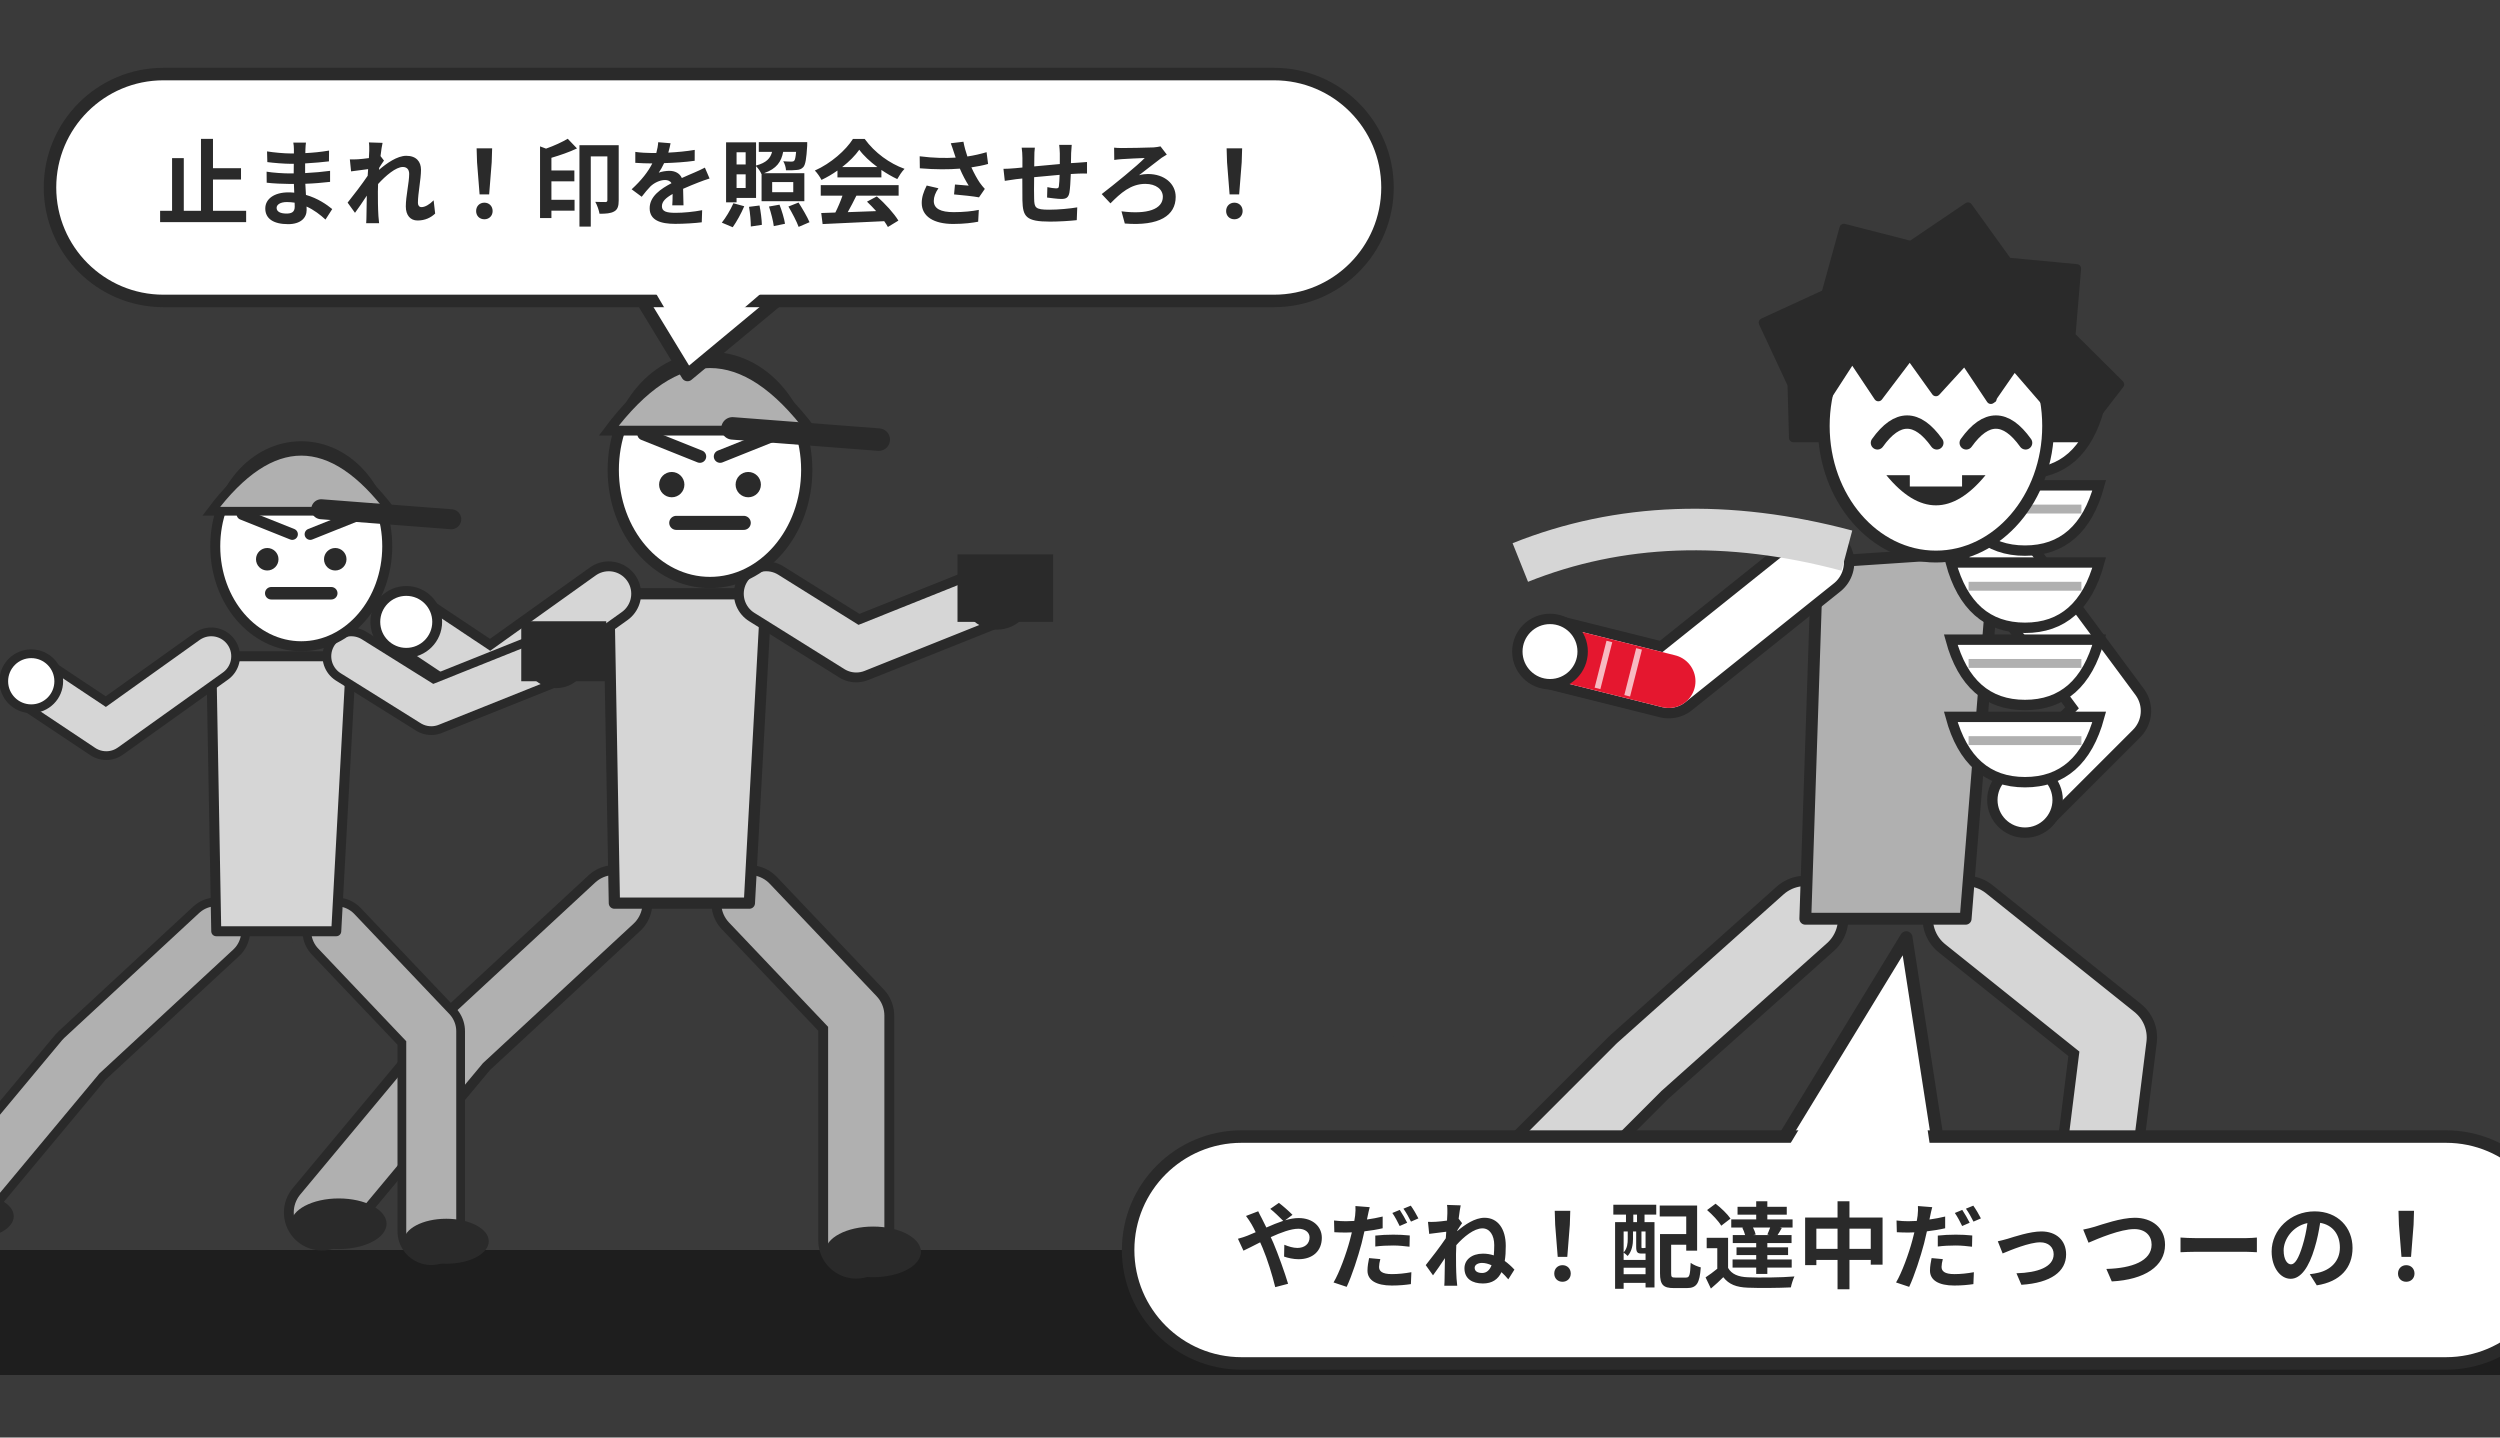
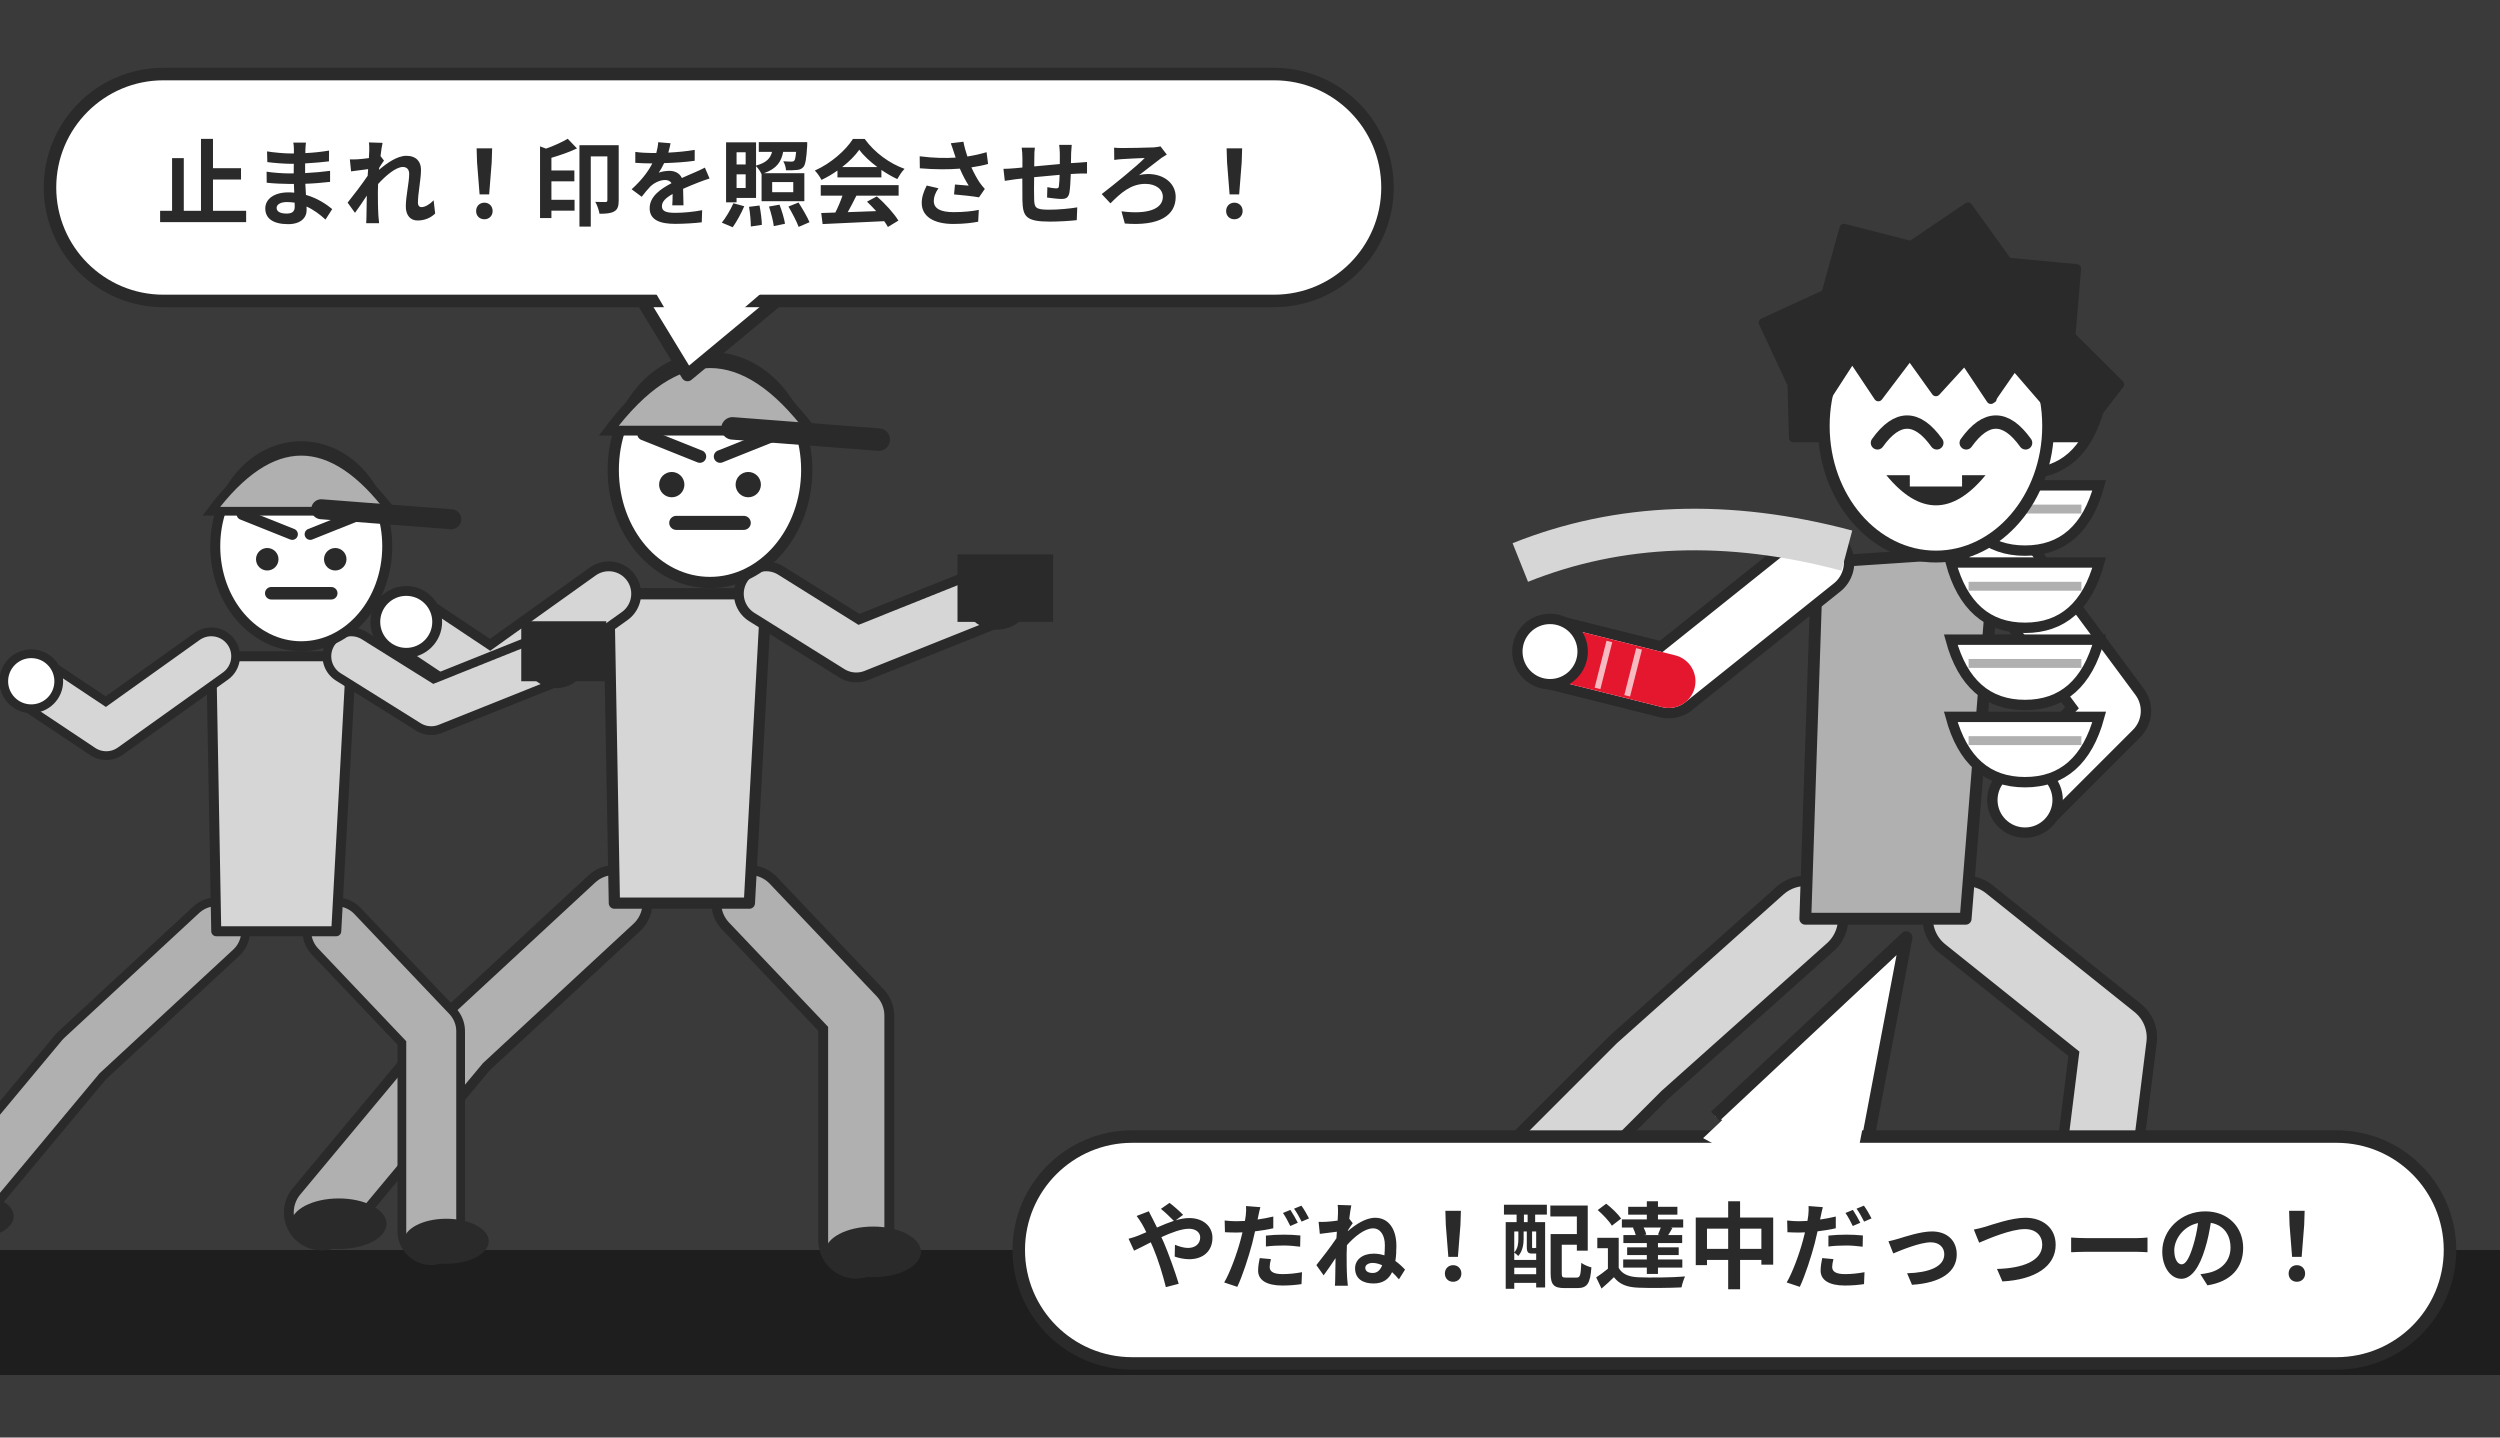
<svg xmlns="http://www.w3.org/2000/svg" viewBox="0 0 800 460">
  <rect width="800" height="460" fill="#3A3A3A" />
  <path d="M379.1,425.9 L481.8,425.9" stroke="#3A3A3A" stroke-width="5" stroke-linecap="round" />
  <path d="M334.2,147.2 L708.6,147.2" stroke="#3A3A3A" stroke-width="5" stroke-linecap="round" />
  <path d="M123.3,334.3 L445.6,334.3" stroke="#3A3A3A" stroke-width="5" stroke-linecap="round" />
  <path d="M232.5,314.2 L375.8,314.2" stroke="#3A3A3A" stroke-width="5" stroke-linecap="round" />
  <path d="M157.4,257.8 L526.6,257.8" stroke="#3A3A3A" stroke-width="5" stroke-linecap="round" />
  <path d="M379.8,438.3 L677.4,438.3" stroke="#3A3A3A" stroke-width="5" stroke-linecap="round" />
  <path d="M107.3,262.4 L201.7,262.4" stroke="#3A3A3A" stroke-width="5" stroke-linecap="round" />
  <path d="M186,128.8 L393.3,128.8" stroke="#3A3A3A" stroke-width="5" stroke-linecap="round" />
  <path d="M356.7,241.6 L647,241.6" stroke="#3A3A3A" stroke-width="5" stroke-linecap="round" />
  <path d="M94.4,299.4 L184,299.4" stroke="#3A3A3A" stroke-width="5" stroke-linecap="round" />
  <path d="M54.7,224 L338.8,224" stroke="#3A3A3A" stroke-width="5" stroke-linecap="round" />
  <path d="M269.8,439.6 L422.5,439.6" stroke="#3A3A3A" stroke-width="5" stroke-linecap="round" />
  <path d="M318.7,405.9 L692.5,405.9" stroke="#3A3A3A" stroke-width="5" stroke-linecap="round" />
  <path d="M305.2,410.1 L701.1,410.1" stroke="#3A3A3A" stroke-width="5" stroke-linecap="round" />
  <path d="M392.4,233.2 L800,233.2" stroke="#3A3A3A" stroke-width="5" stroke-linecap="round" />
  <path d="M301.6,171.6 L667.7,171.6" stroke="#3A3A3A" stroke-width="5" stroke-linecap="round" />
  <path d="M212.1,267.7 L488.1,267.7" stroke="#3A3A3A" stroke-width="5" stroke-linecap="round" />
  <path d="M200.3,415.9 L612.9,415.9" stroke="#3A3A3A" stroke-width="5" stroke-linecap="round" />
  <path d="M353.1,233.3 L793,233.3" stroke="#3A3A3A" stroke-width="5" stroke-linecap="round" />
  <path d="M227.1,267.5 L675.2,267.5" stroke="#3A3A3A" stroke-width="5" stroke-linecap="round" />
  <path d="M194.6,351.6 L363.4,351.6" stroke="#3A3A3A" stroke-width="5" stroke-linecap="round" />
  <path d="M279.8,223.9 L426.3,223.9" stroke="#3A3A3A" stroke-width="5" stroke-linecap="round" />
  <path d="M107.3,410.5 L551.8,410.5" stroke="#3A3A3A" stroke-width="5" stroke-linecap="round" />
  <path d="M382.9,219.1 L745.4,219.1" stroke="#3A3A3A" stroke-width="5" stroke-linecap="round" />
  <path d="M207.1,281.4 L547.7,281.4" stroke="#3A3A3A" stroke-width="5" stroke-linecap="round" />
  <path d="M124.7,308.1 L287.9,308.1" stroke="#3A3A3A" stroke-width="5" stroke-linecap="round" />
  <path d="M0,420 L800,420" stroke="#1E1E1E" stroke-width="40" />
  <g transform="translate(610 180) scale(0.95)">
    <path d="M-34,120 L-90,170 L-150,230" fill="none" stroke="#2A2A2A" stroke-width="29" stroke-linecap="round" stroke-linejoin="round" />
    <path d="M-34,120 L-90,170 L-150,230" fill="none" stroke="#D6D6D6" stroke-width="22" stroke-linecap="round" stroke-linejoin="round" />
    <ellipse cx="-144" cy="234" rx="17" ry="9" fill="#2A2A2A" />
    <path d="M20,120 L70,160 L60,240" fill="none" stroke="#2A2A2A" stroke-width="29" stroke-linecap="round" stroke-linejoin="round" />
    <path d="M20,120 L70,160 L60,240" fill="none" stroke="#D6D6D6" stroke-width="22" stroke-linecap="round" stroke-linejoin="round" />
    <ellipse cx="66" cy="244" rx="17" ry="9" fill="#2A2A2A" />
    <path d="M-30,0 L30,-4 L20,120 L-34,120 Z" fill="#B0B0B0" stroke="#2A2A2A" stroke-width="4" stroke-linejoin="round" />
    <path d="M-30,0 L-80,40 L-120,30" fill="none" stroke="#2A2A2A" stroke-width="25" stroke-linecap="round" stroke-linejoin="round" />
    <path d="M-30,0 L-80,40 L-120,30" fill="none" stroke="#FFFFFF" stroke-width="18" stroke-linecap="round" stroke-linejoin="round" />
    <path d="M-80,40 L-120,30" stroke="#E5172F" stroke-width="18" stroke-linecap="round" />
    <path d="M-94,44.9 L-90,29.1" stroke="#FFFFFF" stroke-width="2" opacity="0.7" />
    <path d="M-104,42.4 L-100,26.6" stroke="#FFFFFF" stroke-width="2" opacity="0.7" />
    <path d="M-114,39.9 L-110,24.1" stroke="#FFFFFF" stroke-width="2" opacity="0.7" />
    <circle cx="-120" cy="30" r="11" fill="#FFFFFF" stroke="#2A2A2A" stroke-width="3.5" />
    <path d="M30,-4 L70,50 L40,80" fill="none" stroke="#2A2A2A" stroke-width="25" stroke-linecap="round" stroke-linejoin="round" />
    <path d="M30,-4 L70,50 L40,80" fill="none" stroke="#FFFFFF" stroke-width="18" stroke-linecap="round" stroke-linejoin="round" />
    <circle cx="40" cy="80" r="11" fill="#FFFFFF" stroke="#2A2A2A" stroke-width="3.5" />
    <path d="M15,52 L65,52 Q59,74 40,74 Q21,74 15,52 Z" fill="#FFFFFF" stroke="#2A2A2A" stroke-width="3.5" />
    <path d="M21,60 L59,60" stroke="#B0B0B0" stroke-width="3" />
    <path d="M15,26 L65,26 Q59,48 40,48 Q21,48 15,26 Z" fill="#FFFFFF" stroke="#2A2A2A" stroke-width="3.5" />
    <path d="M21,34 L59,34" stroke="#B0B0B0" stroke-width="3" />
    <path d="M15,0 L65,0 Q59,22 40,22 Q21,22 15,0 Z" fill="#FFFFFF" stroke="#2A2A2A" stroke-width="3.5" />
    <path d="M21,8 L59,8" stroke="#B0B0B0" stroke-width="3" />
    <path d="M15,-26 L65,-26 Q59,-4 40,-4 Q21,-4 15,-26 Z" fill="#FFFFFF" stroke="#2A2A2A" stroke-width="3.5" />
    <path d="M21,-18 L59,-18" stroke="#B0B0B0" stroke-width="3" />
    <path d="M15,-52 L65,-52 Q59,-30 40,-30 Q21,-30 15,-52 Z" fill="#FFFFFF" stroke="#2A2A2A" stroke-width="3.5" />
    <path d="M21,-44 L59,-44" stroke="#B0B0B0" stroke-width="3" />
    <path d="M-20,-4 Q-80,-20 -130,0" fill="none" stroke="#D6D6D6" stroke-width="14" />
    <path d="M-38,-42 L-38.5,-60 L-48.2,-80.8 L-27.1,-90.5 L-21,-112.6 L1.6,-106.8 L20.8,-119.8 L34.2,-101.2 L57.4,-99 L55.5,-76.3 L71.9,-60 L58,-42 Z" fill="#2A2A2A" stroke="#2A2A2A" stroke-width="3" stroke-linejoin="round" />
    <ellipse cx="10" cy="-46" rx="37.8" ry="44" fill="#FFFFFF" stroke="#2A2A2A" stroke-width="4" />
    <path d="M-30.5,-50 L-25.2,-84.8 L10,-97.1 L45.2,-84.8 L50.5,-50 L36.4,-66.3 L28.5,-54.9 L19.7,-68.1 L10,-57.5 L1.2,-69.8 L-9.4,-55.8 L-18.2,-69 Z" fill="#2A2A2A" stroke="#2A2A2A" stroke-width="3" stroke-linejoin="round" />
    <path d="M19.7,-93.6 L29.4,-54.9 L23.2,-76 Z" fill="#B0B0B0" stroke="#2A2A2A" stroke-width="2" stroke-linejoin="round" />
    <path d="M-9.7,-40.3 Q0.3,-54.3 10.3,-40.3" fill="none" stroke="#2A2A2A" stroke-width="4.5" stroke-linecap="round" />
    <path d="M20.2,-40.3 Q30.2,-54.3 40.2,-40.3" fill="none" stroke="#2A2A2A" stroke-width="4.5" stroke-linecap="round" />
    <path d="M-6.7,-29.4 Q10,-9.1 26.7,-29.4 Z" fill="#2A2A2A" />
    <path d="M1.2,-27.6 L18.8,-27.6" stroke="#FFFFFF" stroke-width="4" />
  </g>
  <g transform="translate(220 190) scale(0.9)">
    <path d="M-26,110 L-80,160 L-130,220" fill="none" stroke="#2A2A2A" stroke-width="27" stroke-linecap="round" stroke-linejoin="round" />
    <path d="M-26,110 L-80,160 L-130,220" fill="none" stroke="#B0B0B0" stroke-width="20" stroke-linecap="round" stroke-linejoin="round" />
    <ellipse cx="-124" cy="224" rx="17" ry="9" fill="#2A2A2A" />
    <path d="M22,110 L60,150 L60,230" fill="none" stroke="#2A2A2A" stroke-width="27" stroke-linecap="round" stroke-linejoin="round" />
    <path d="M22,110 L60,150 L60,230" fill="none" stroke="#B0B0B0" stroke-width="20" stroke-linecap="round" stroke-linejoin="round" />
    <ellipse cx="66" cy="234" rx="17" ry="9" fill="#2A2A2A" />
    <path d="M-28,0 L28,0 L22,110 L-26,110 Z" fill="#D6D6D6" stroke="#2A2A2A" stroke-width="4" stroke-linejoin="round" />
    <path d="M-28,0 L-70,30 L-100,10" fill="none" stroke="#2A2A2A" stroke-width="23" stroke-linecap="round" stroke-linejoin="round" />
    <path d="M-28,0 L-70,30 L-100,10" fill="none" stroke="#D6D6D6" stroke-width="16" stroke-linecap="round" stroke-linejoin="round" />
    <circle cx="-100" cy="10" r="11" fill="#FFFFFF" stroke="#2A2A2A" stroke-width="3.5" />
    <path d="M28,0 L60,20 L110,0" fill="none" stroke="#2A2A2A" stroke-width="23" stroke-linecap="round" stroke-linejoin="round" />
    <path d="M28,0 L60,20 L110,0" fill="none" stroke="#D6D6D6" stroke-width="16" stroke-linecap="round" stroke-linejoin="round" />
    <circle cx="110" cy="0" r="11" fill="#FFFFFF" stroke="#2A2A2A" stroke-width="3.5" />
    <rect x="96" y="-14" width="34" height="24" fill="#2A2A2A" />
    <ellipse cx="8" cy="-44" rx="34.4" ry="40" fill="#FFFFFF" stroke="#2A2A2A" stroke-width="4" />
    <path d="M-28,-58 Q8,-106 44,-58 Z" fill="#B0B0B0" stroke="#2A2A2A" stroke-width="3.5" />
    <path d="M16,-58.8 L68,-54.8" stroke="#2A2A2A" stroke-width="8" stroke-linecap="round" />
    <path d="M-15.6,-56.8 L4.4,-48.8" stroke="#2A2A2A" stroke-width="4.5" stroke-linecap="round" />
    <circle cx="-5.6" cy="-38.8" r="4.5" fill="#2A2A2A" />
    <path d="M31.6,-56.8 L11.6,-48.8" stroke="#2A2A2A" stroke-width="4.5" stroke-linecap="round" />
    <circle cx="21.6" cy="-38.8" r="4.5" fill="#2A2A2A" />
    <path d="M-4,-25.2 L20,-25.2" stroke="#2A2A2A" stroke-width="5" stroke-linecap="round" />
  </g>
  <g transform="translate(90 210) scale(0.8)">
    <path d="M-26,110 L-80,160 L-130,220" fill="none" stroke="#2A2A2A" stroke-width="27" stroke-linecap="round" stroke-linejoin="round" />
    <path d="M-26,110 L-80,160 L-130,220" fill="none" stroke="#B0B0B0" stroke-width="20" stroke-linecap="round" stroke-linejoin="round" />
    <ellipse cx="-124" cy="224" rx="17" ry="9" fill="#2A2A2A" />
    <path d="M22,110 L60,150 L60,230" fill="none" stroke="#2A2A2A" stroke-width="27" stroke-linecap="round" stroke-linejoin="round" />
    <path d="M22,110 L60,150 L60,230" fill="none" stroke="#B0B0B0" stroke-width="20" stroke-linecap="round" stroke-linejoin="round" />
    <ellipse cx="66" cy="234" rx="17" ry="9" fill="#2A2A2A" />
    <path d="M-28,0 L28,0 L22,110 L-26,110 Z" fill="#D6D6D6" stroke="#2A2A2A" stroke-width="4" stroke-linejoin="round" />
    <path d="M-28,0 L-70,30 L-100,10" fill="none" stroke="#2A2A2A" stroke-width="23" stroke-linecap="round" stroke-linejoin="round" />
    <path d="M-28,0 L-70,30 L-100,10" fill="none" stroke="#D6D6D6" stroke-width="16" stroke-linecap="round" stroke-linejoin="round" />
    <circle cx="-100" cy="10" r="11" fill="#FFFFFF" stroke="#2A2A2A" stroke-width="3.5" />
    <path d="M28,0 L60,20 L110,0" fill="none" stroke="#2A2A2A" stroke-width="23" stroke-linecap="round" stroke-linejoin="round" />
    <path d="M28,0 L60,20 L110,0" fill="none" stroke="#D6D6D6" stroke-width="16" stroke-linecap="round" stroke-linejoin="round" />
    <circle cx="110" cy="0" r="11" fill="#FFFFFF" stroke="#2A2A2A" stroke-width="3.5" />
    <rect x="96" y="-14" width="34" height="24" fill="#2A2A2A" />
    <ellipse cx="8" cy="-44" rx="34.4" ry="40" fill="#FFFFFF" stroke="#2A2A2A" stroke-width="4" />
    <path d="M-28,-58 Q8,-106 44,-58 Z" fill="#B0B0B0" stroke="#2A2A2A" stroke-width="3.5" />
    <path d="M16,-58.8 L68,-54.8" stroke="#2A2A2A" stroke-width="8" stroke-linecap="round" />
    <path d="M-15.6,-56.8 L4.4,-48.8" stroke="#2A2A2A" stroke-width="4.5" stroke-linecap="round" />
    <circle cx="-5.6" cy="-38.8" r="4.5" fill="#2A2A2A" />
    <path d="M31.6,-56.8 L11.6,-48.8" stroke="#2A2A2A" stroke-width="4.5" stroke-linecap="round" />
    <circle cx="21.6" cy="-38.8" r="4.5" fill="#2A2A2A" />
    <path d="M-4,-25.2 L20,-25.2" stroke="#2A2A2A" stroke-width="5" stroke-linecap="round" />
  </g>
  <path d="M199.3,86 L220,120 L250.6,94.6" fill="#FFFFFF" stroke="#2A2A2A" stroke-width="4" stroke-linejoin="round" />
  <rect x="16" y="23.7" width="428" height="72.6" rx="36.3" fill="#FFFFFF" stroke="#2A2A2A" stroke-width="4" />
  <path d="M200.6,78.1 L221.2,113.1 L251.9,86.7 Z" fill="#FFFFFF" />
  <text x="230" y="69.9" font-family="Zen Kaku Gothic New, IPAGothic, sans-serif" font-size="30" font-weight="700" fill="#2A2A2A" text-anchor="middle">止まれ！印を照会させろ！</text>
-   <path d="M621.6,374.8 L610,300 L570.6,364.6" fill="#FFFFFF" stroke="#2A2A2A" stroke-width="4" stroke-linejoin="round" />
-   <rect x="361" y="363.7" width="458" height="72.6" rx="36.3" fill="#FFFFFF" stroke="#2A2A2A" stroke-width="4" />
-   <path d="M620,382.6 L608.6,306.9 L569,372.4 Z" fill="#FFFFFF" />
-   <text x="590" y="409.9" font-family="Zen Kaku Gothic New, IPAGothic, sans-serif" font-size="30" font-weight="700" fill="#2A2A2A" text-anchor="middle">やだね！配達中だっつーの！</text>
+   <path d="M594.4,382.2 L610,300 L548.9,357.2" fill="#FFFFFF" stroke="#2A2A2A" stroke-width="4" stroke-linejoin="round" />
+   <rect x="326" y="363.7" width="458" height="72.6" rx="36.3" fill="#FFFFFF" stroke="#2A2A2A" stroke-width="4" />
+   <path d="M590.6,389.2 L606.6,306.1 L545,364.2 Z" fill="#FFFFFF" />
+   <text x="555" y="409.9" font-family="Zen Kaku Gothic New, IPAGothic, sans-serif" font-size="30" font-weight="700" fill="#2A2A2A" text-anchor="middle">やだね！配達中だっつーの！</text>
</svg>
